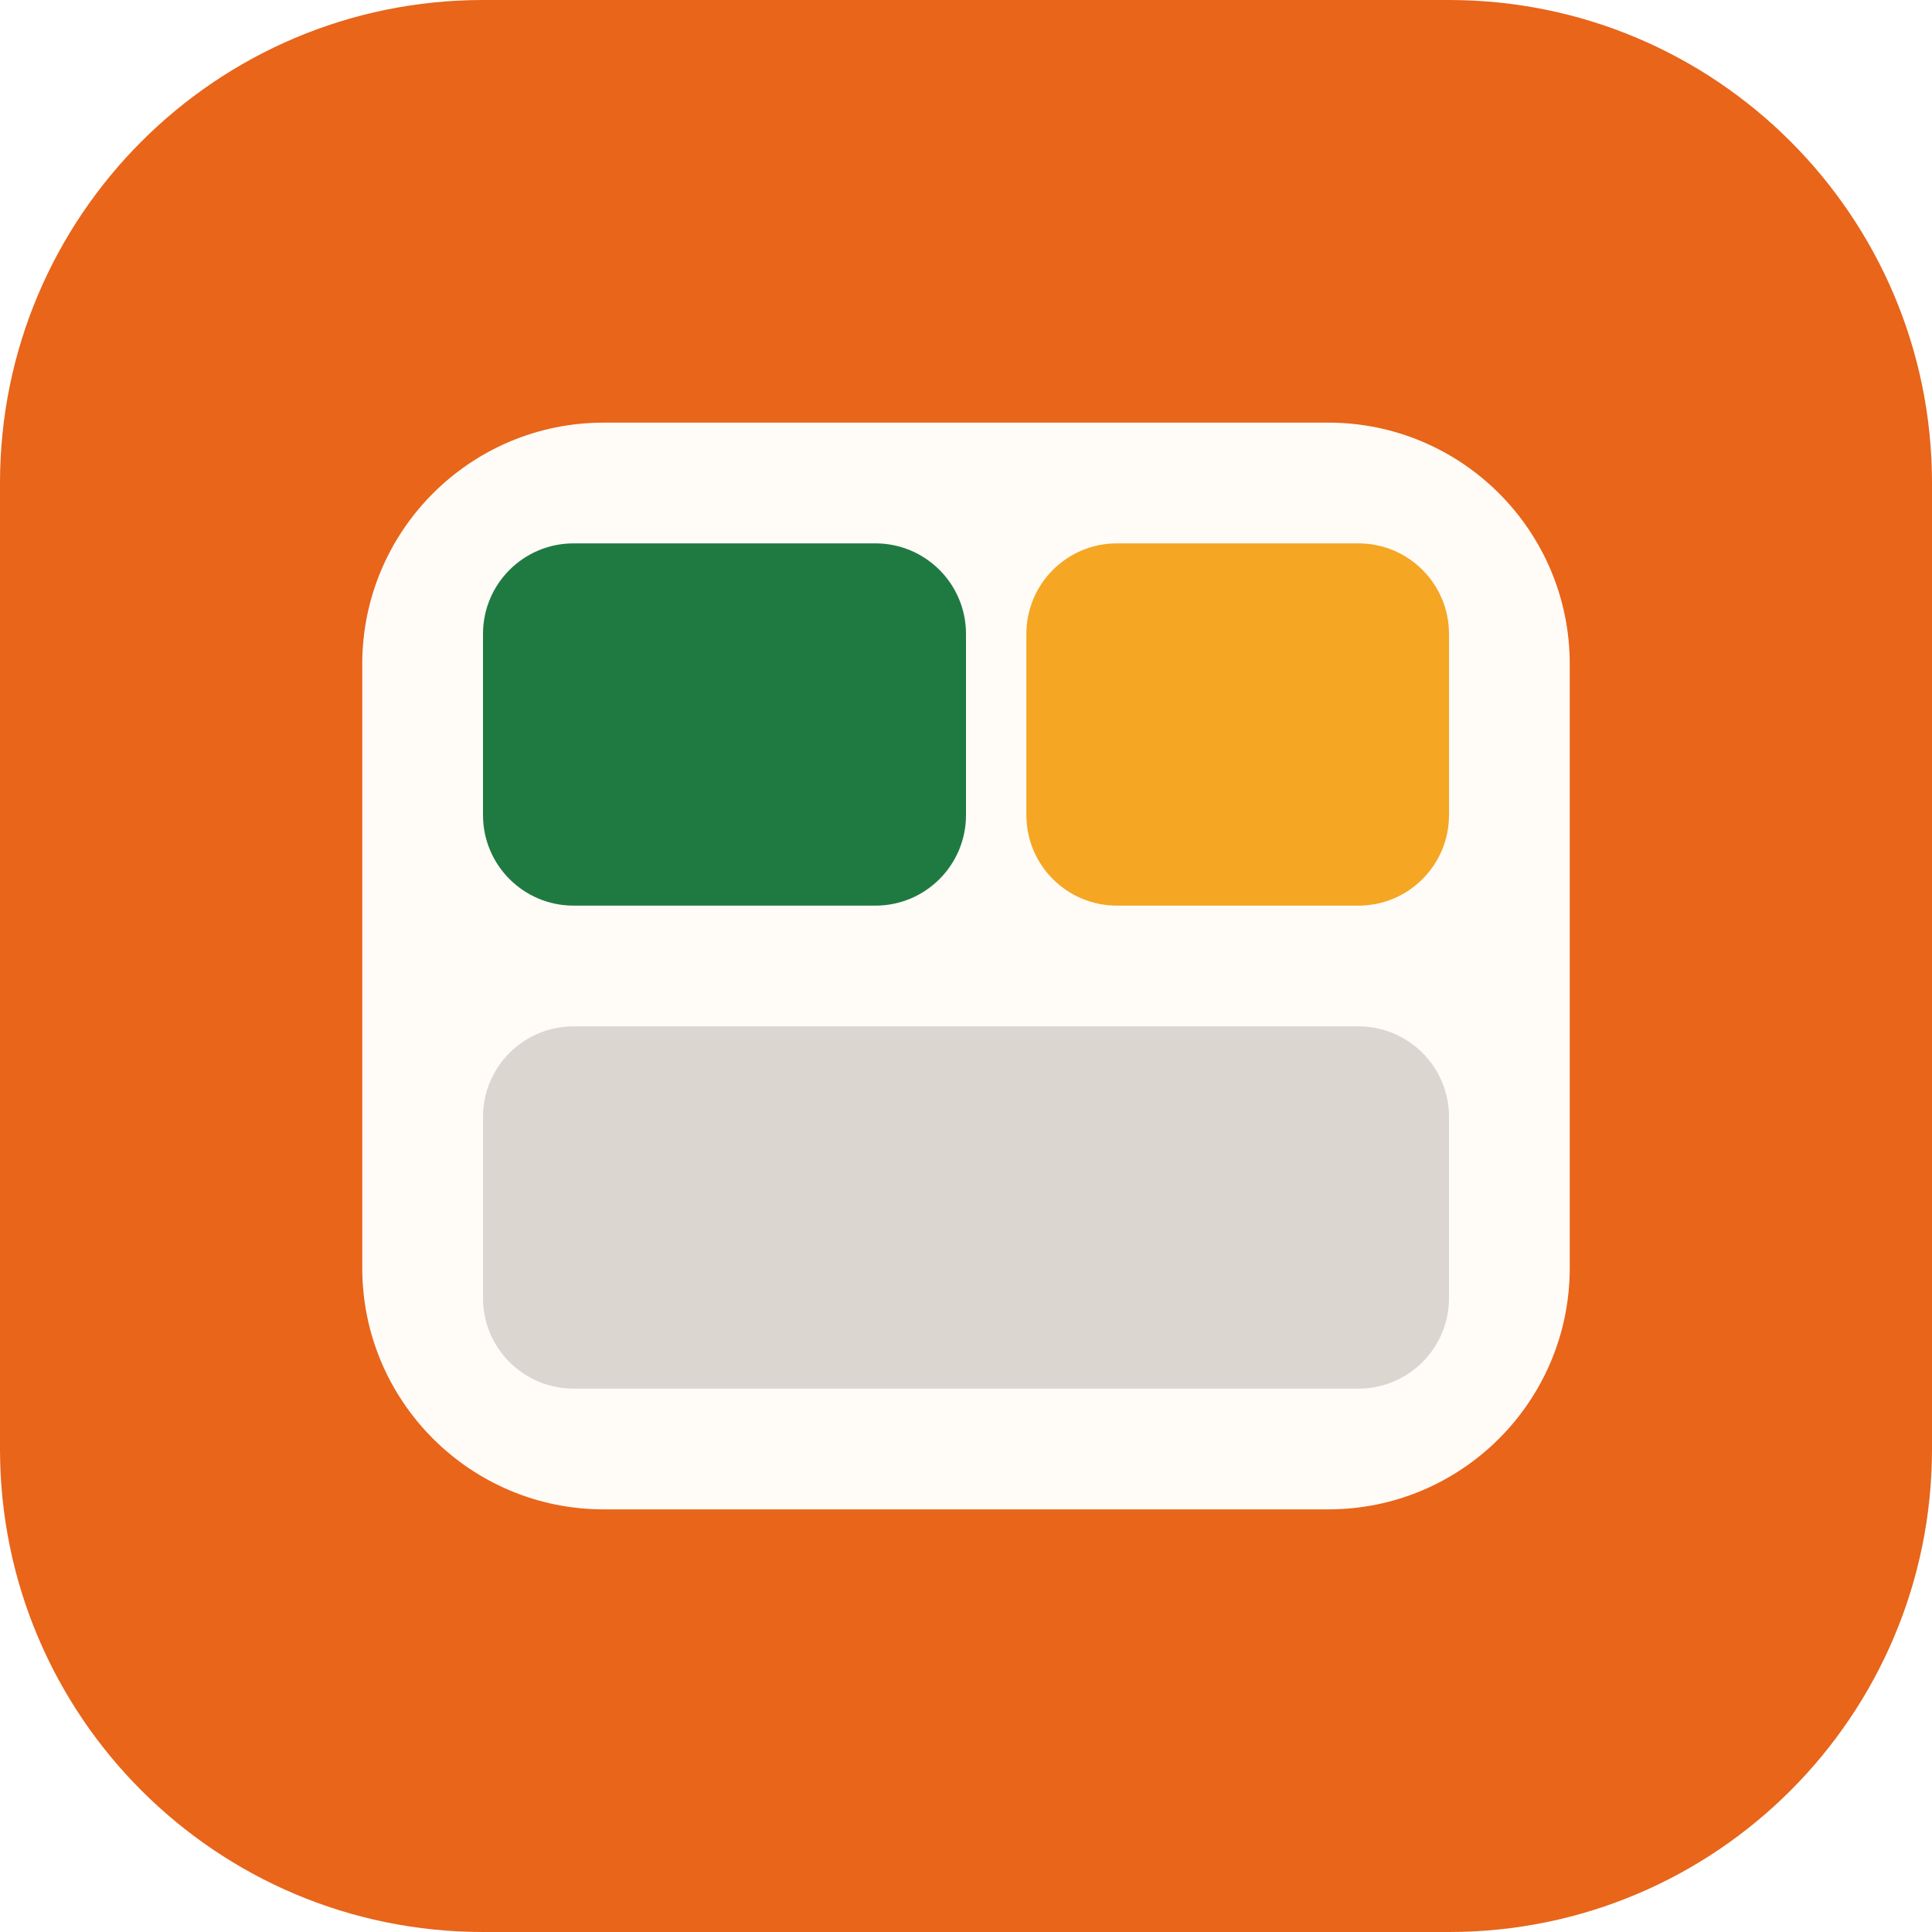
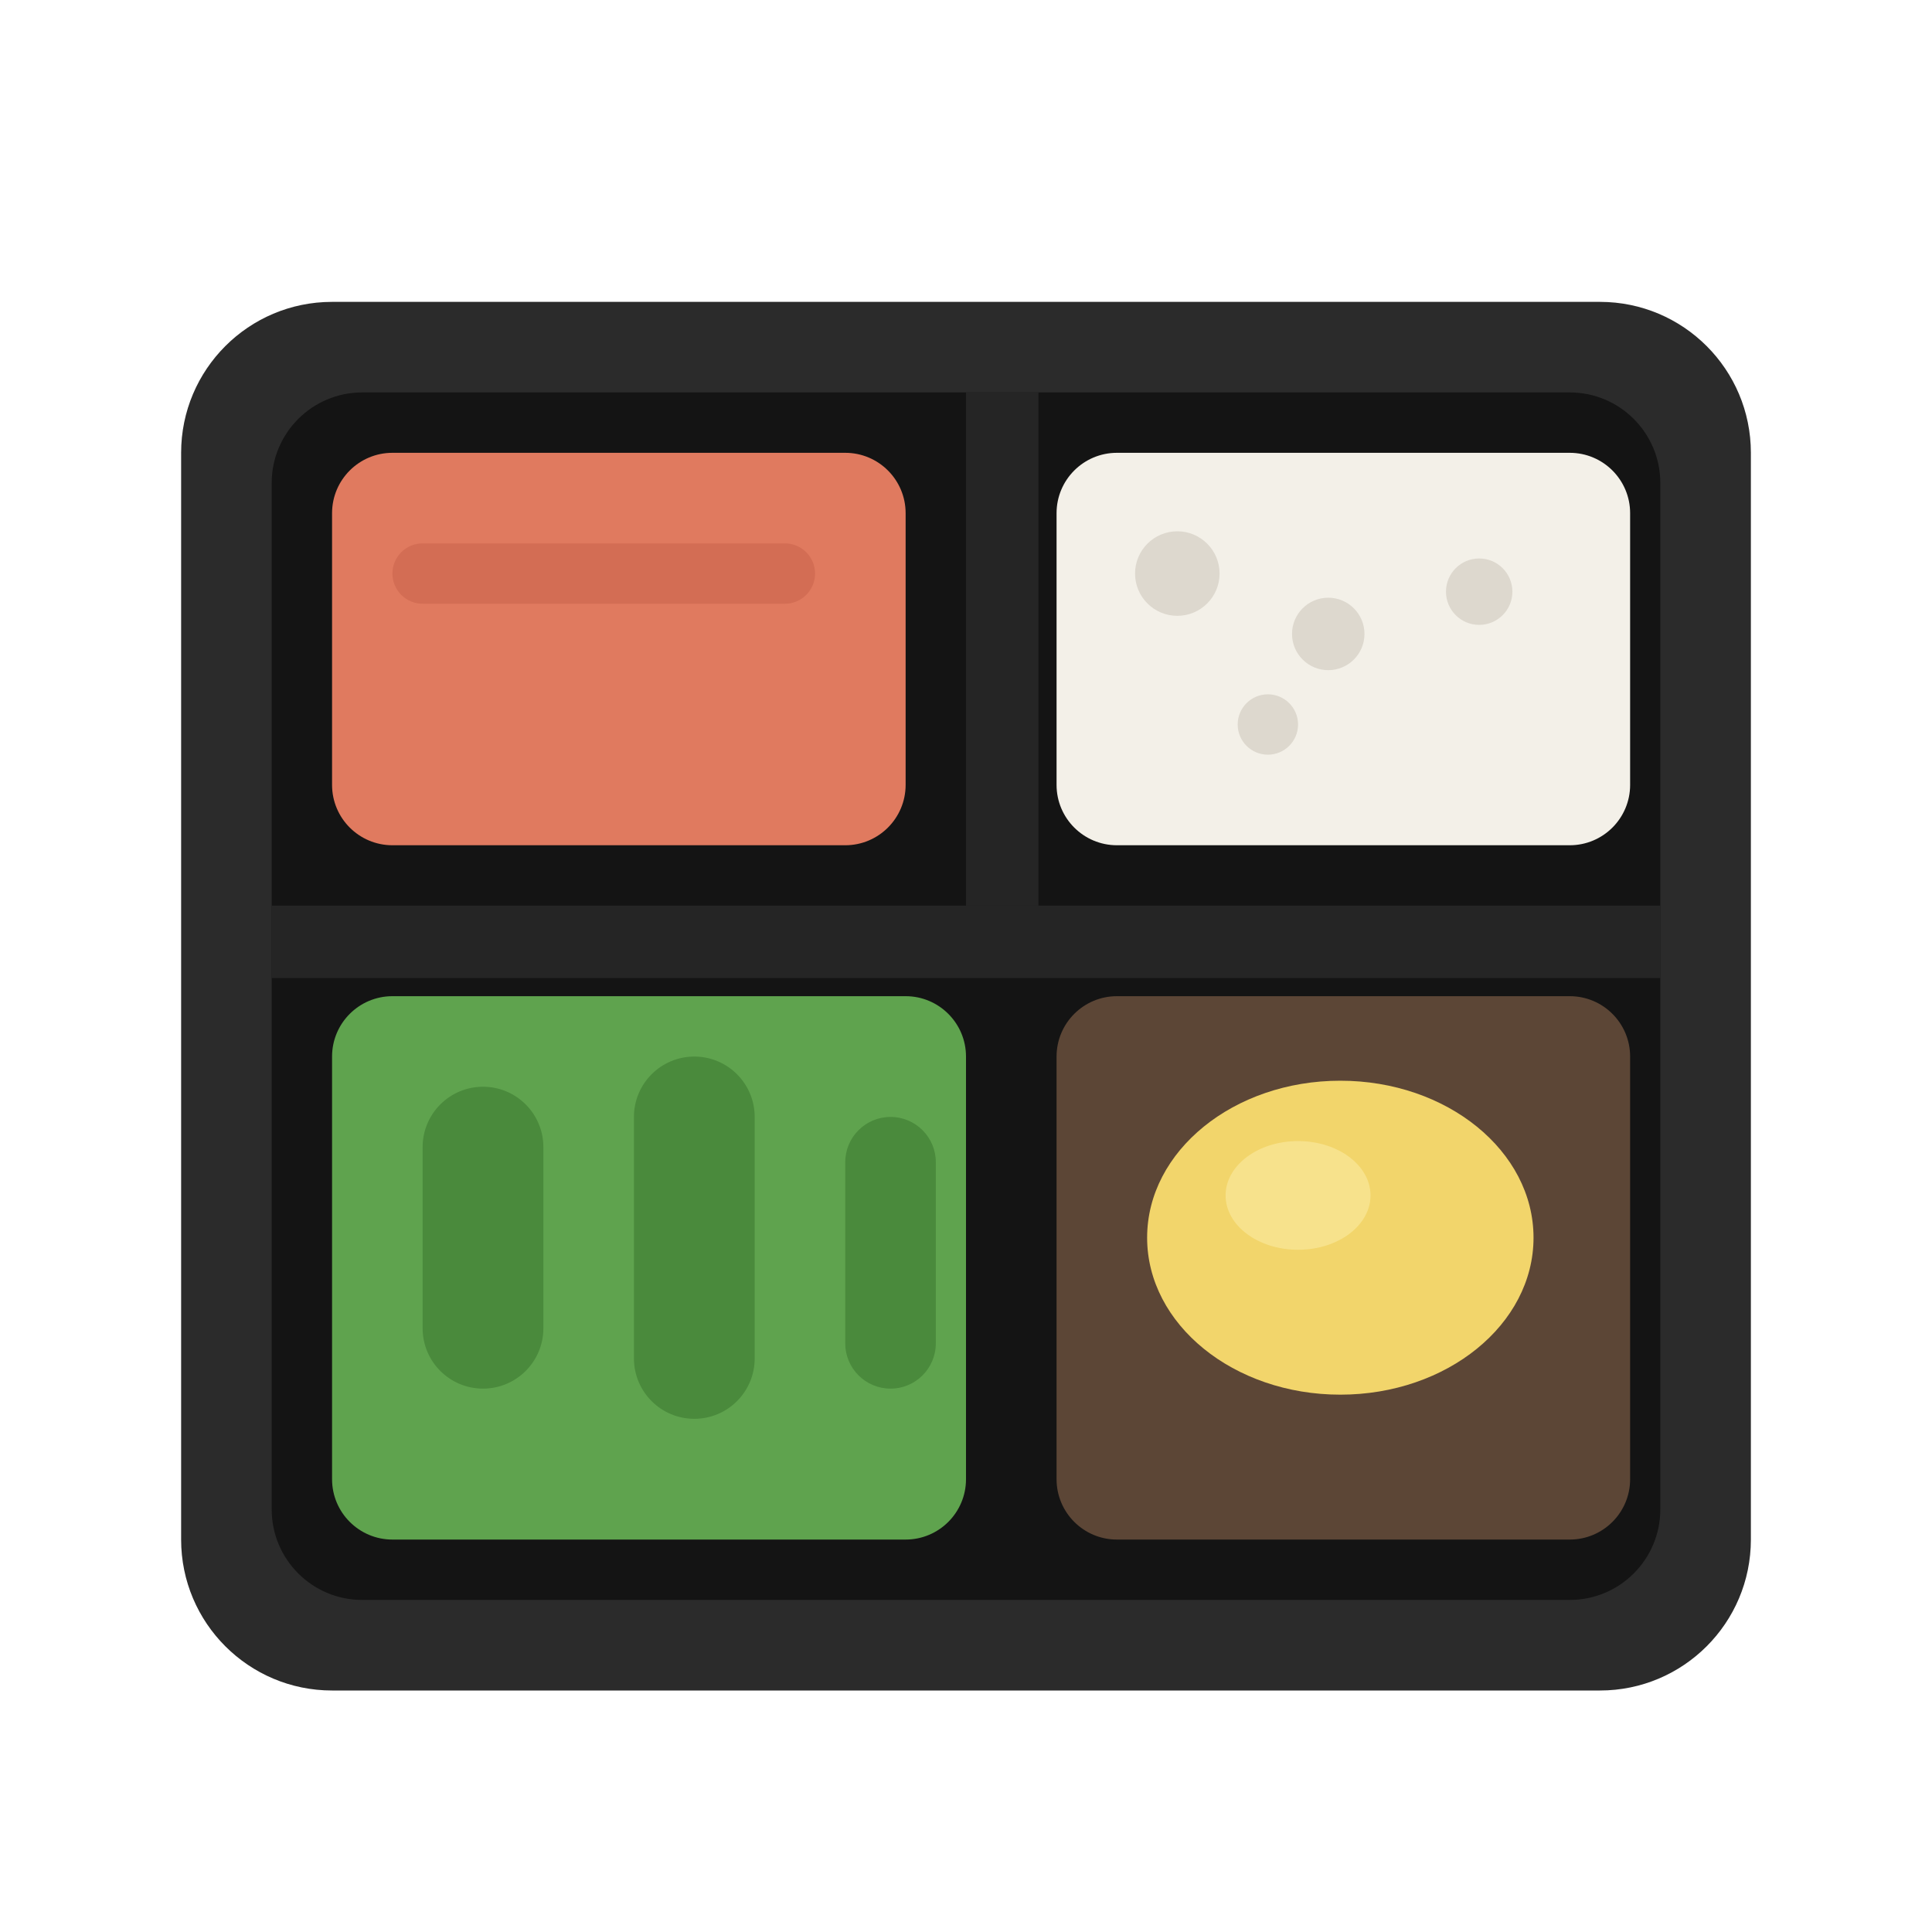
<svg xmlns="http://www.w3.org/2000/svg" viewBox="0 0 32 32" role="img" aria-label="Marmita Lucrativa">
-   <rect width="32" height="32" rx="8" fill="#E8651A" />
-   <rect x="6" y="7" width="20" height="18" rx="4" fill="#FFFBF7" />
-   <rect x="8" y="9" width="8" height="6" rx="1.5" fill="#1F7A42" />
-   <rect x="17" y="9" width="7" height="6" rx="1.5" fill="#F5A623" />
-   <rect x="8" y="17" width="16" height="6" rx="1.5" fill="#3D2A20" opacity="0.18" />
+   <rect x="3" y="5" width="26" height="23" rx="2.5" fill="#2B2B2B" />
+   <rect x="4.5" y="6.5" width="23" height="20" rx="1.5" fill="#141414" />
+   <rect x="4.5" y="15" width="23" height="1.2" fill="#252525" />
+   <rect x="16" y="6.5" width="1.2" height="8.5" fill="#252525" />
+   <rect x="5.5" y="7.5" width="9.5" height="6.5" rx="1" fill="#E07A5F" />
+   <rect x="6.5" y="9" width="7" height="1" rx="0.5" fill="#C9624A" opacity="0.55" />
+   <rect x="17.5" y="7.5" width="9.5" height="6.5" rx="1" fill="#F3F0E8" />
+   <circle cx="19.5" cy="9.5" r="0.7" fill="#DDD8CE" />
+   <circle cx="22" cy="10.5" r="0.6" fill="#DDD8CE" />
+   <circle cx="24.5" cy="9.8" r="0.55" fill="#DDD8CE" />
+   <circle cx="21" cy="12" r="0.5" fill="#DDD8CE" />
+   <rect x="5.5" y="16.5" width="10.5" height="9" rx="1" fill="#5FA34E" />
+   <rect x="7" y="18" width="2" height="5" rx="1" fill="#4A8A3C" />
+   <rect x="10.5" y="17.5" width="2" height="6" rx="1" fill="#4A8A3C" />
+   <rect x="14" y="18.5" width="1.5" height="4.5" rx="0.75" fill="#4A8A3C" />
+   <rect x="17.5" y="16.5" width="9.5" height="9" rx="1" fill="#5C4636" />
+   <ellipse cx="22.2" cy="20.5" rx="3.2" ry="2.6" fill="#F2D56B" />
+   <ellipse cx="21.5" cy="19.8" rx="1.2" ry="0.9" fill="#FAE89A" opacity="0.7" />
</svg>
